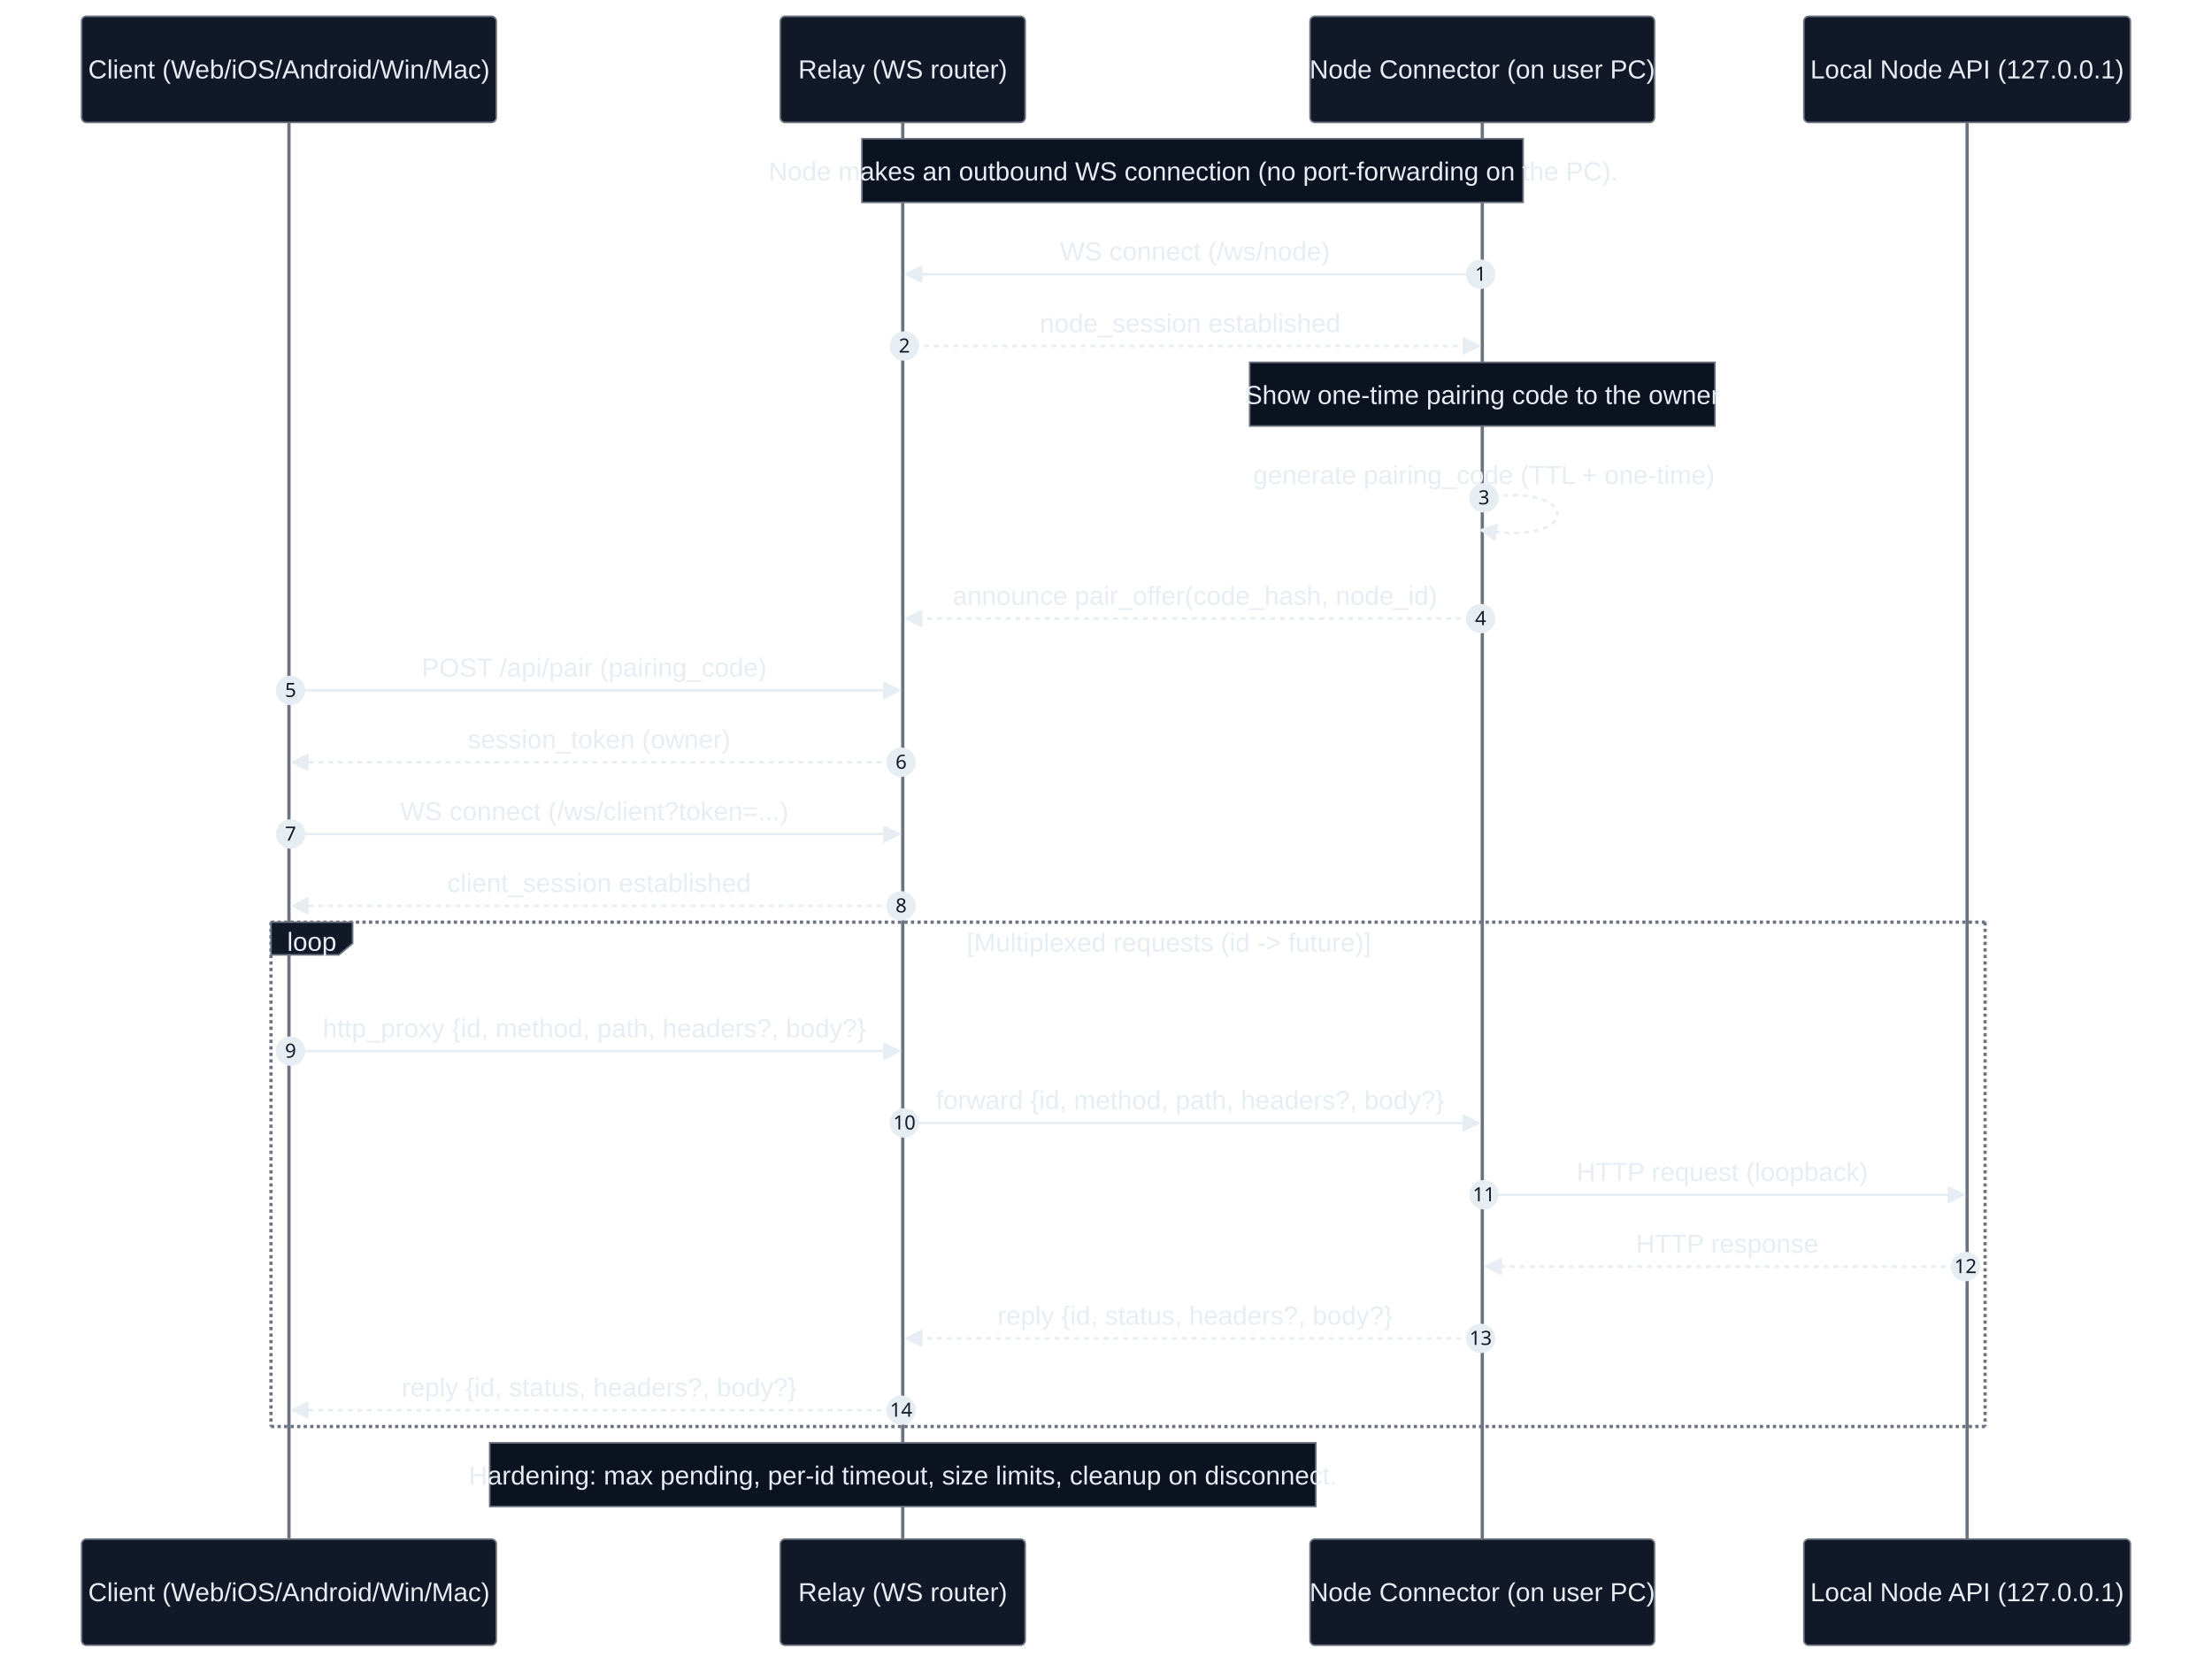
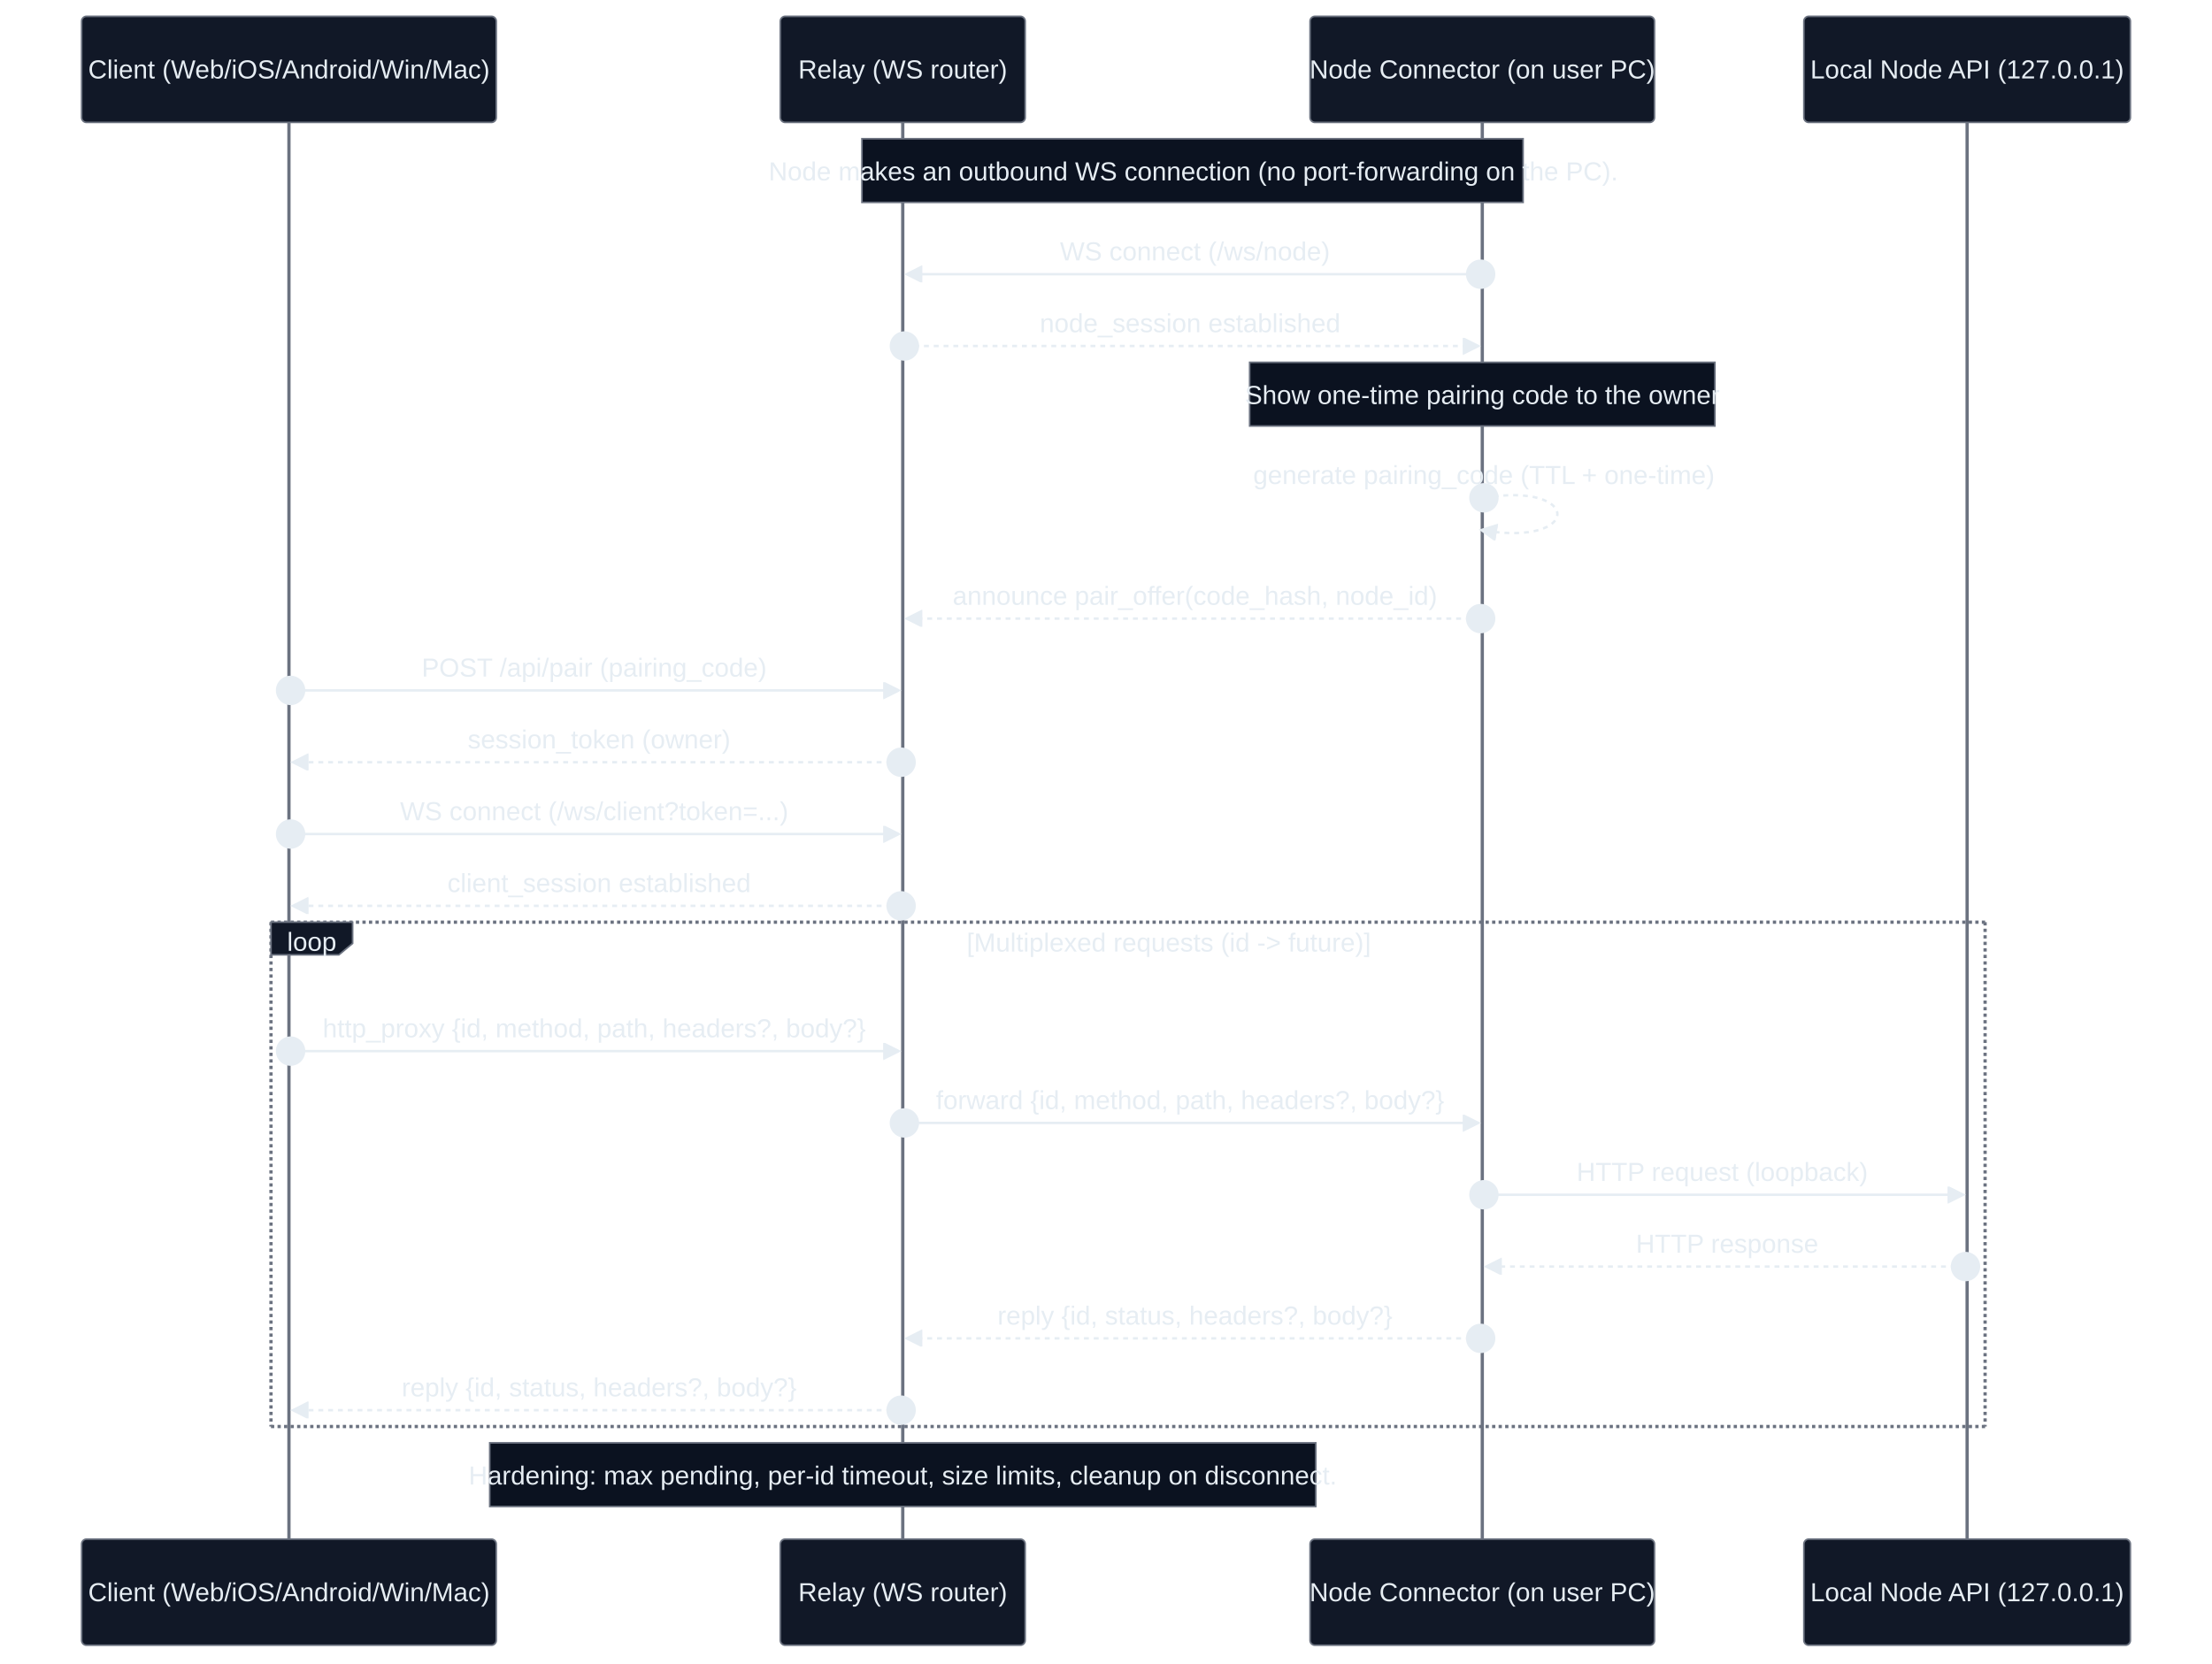
<svg xmlns="http://www.w3.org/2000/svg" aria-roledescription="sequence" role="graphics-document document" viewBox="-50 -10 1355 1019" style="max-width: 1355px; background-color: transparent;" width="100%" id="my-svg">
  <g>
    <rect class="actor actor-bottom" ry="3" rx="3" name="A" height="65" width="200" stroke="#666" fill="#eaeaea" y="933" x="1055" />
    <text style="text-anchor: middle; font-size: 16px; font-weight: 400;" class="actor" alignment-baseline="central" dominant-baseline="central" y="965.5" x="1155">
      <tspan dy="0" x="1155">Local Node API (127.0.0.1)</tspan>
    </text>
  </g>
  <g>
    <rect class="actor actor-bottom" ry="3" rx="3" name="N" height="65" width="211" stroke="#666" fill="#eaeaea" y="933" x="752.5" />
    <text style="text-anchor: middle; font-size: 16px; font-weight: 400;" class="actor" alignment-baseline="central" dominant-baseline="central" y="965.5" x="858">
      <tspan dy="0" x="858">Node Connector (on user PC)</tspan>
    </text>
  </g>
  <g>
    <rect class="actor actor-bottom" ry="3" rx="3" name="R" height="65" width="150" stroke="#666" fill="#eaeaea" y="933" x="428" />
    <text style="text-anchor: middle; font-size: 16px; font-weight: 400;" class="actor" alignment-baseline="central" dominant-baseline="central" y="965.5" x="503">
      <tspan dy="0" x="503">Relay (WS router)</tspan>
    </text>
  </g>
  <g>
    <rect class="actor actor-bottom" ry="3" rx="3" name="C" height="65" width="254" stroke="#666" fill="#eaeaea" y="933" x="0" />
    <text style="text-anchor: middle; font-size: 16px; font-weight: 400;" class="actor" alignment-baseline="central" dominant-baseline="central" y="965.5" x="127">
      <tspan dy="0" x="127">Client (Web/iOS/Android/Win/Mac)</tspan>
    </text>
  </g>
  <g>
    <line stroke="#999" stroke-width="0.5px" class="200" y2="933" x2="1155" y1="5" x1="1155" id="actor3" />
    <g id="root-3">
      <rect class="actor actor-top" ry="3" rx="3" name="A" height="65" width="200" stroke="#666" fill="#eaeaea" y="0" x="1055" />
      <text style="text-anchor: middle; font-size: 16px; font-weight: 400;" class="actor" alignment-baseline="central" dominant-baseline="central" y="32.5" x="1155">
        <tspan dy="0" x="1155">Local Node API (127.0.0.1)</tspan>
      </text>
    </g>
  </g>
  <g>
    <line stroke="#999" stroke-width="0.5px" class="200" y2="933" x2="858" y1="5" x1="858" id="actor2" />
    <g id="root-2">
      <rect class="actor actor-top" ry="3" rx="3" name="N" height="65" width="211" stroke="#666" fill="#eaeaea" y="0" x="752.5" />
      <text style="text-anchor: middle; font-size: 16px; font-weight: 400;" class="actor" alignment-baseline="central" dominant-baseline="central" y="32.5" x="858">
        <tspan dy="0" x="858">Node Connector (on user PC)</tspan>
      </text>
    </g>
  </g>
  <g>
    <line stroke="#999" stroke-width="0.5px" class="200" y2="933" x2="503" y1="5" x1="503" id="actor1" />
    <g id="root-1">
      <rect class="actor actor-top" ry="3" rx="3" name="R" height="65" width="150" stroke="#666" fill="#eaeaea" y="0" x="428" />
      <text style="text-anchor: middle; font-size: 16px; font-weight: 400;" class="actor" alignment-baseline="central" dominant-baseline="central" y="32.5" x="503">
        <tspan dy="0" x="503">Relay (WS router)</tspan>
      </text>
    </g>
  </g>
  <g>
    <line stroke="#999" stroke-width="0.5px" class="200" y2="933" x2="127" y1="5" x1="127" id="actor0" />
    <g id="root-0">
      <rect class="actor actor-top" ry="3" rx="3" name="C" height="65" width="254" stroke="#666" fill="#eaeaea" y="0" x="0" />
      <text style="text-anchor: middle; font-size: 16px; font-weight: 400;" class="actor" alignment-baseline="central" dominant-baseline="central" y="32.5" x="127">
        <tspan dy="0" x="127">Client (Web/iOS/Android/Win/Mac)</tspan>
      </text>
    </g>
  </g>
-   <style>#my-svg{font-family:"trebuchet ms",verdana,arial,sans-serif;font-size:22px;fill:#e6edf3;}#my-svg .error-icon{fill:hsl(40.909, 39.286%, 15.98%);}#my-svg .error-text{fill:rgb(198.241, 208.429, 230.259);stroke:rgb(198.241, 208.429, 230.259);}#my-svg .edge-thickness-normal{stroke-width:2px;}#my-svg .edge-thickness-thick{stroke-width:3.5px;}#my-svg .edge-pattern-solid{stroke-dasharray:0;}#my-svg .edge-pattern-dashed{stroke-dasharray:3;}#my-svg .edge-pattern-dotted{stroke-dasharray:2;}#my-svg .marker{fill:#9ca3af;stroke:#9ca3af;}#my-svg .marker.cross{stroke:#9ca3af;}#my-svg svg{font-family:"trebuchet ms",verdana,arial,sans-serif;font-size:22px;}#my-svg .actor{stroke:#6b7280;fill:#111827;}#my-svg text.actor&gt;tspan{fill:#e6edf3;stroke:none;}#my-svg .actor-line{stroke:grey;}#my-svg .messageLine0{stroke-width:1.5;stroke-dasharray:none;stroke:#e6edf3;}#my-svg .messageLine1{stroke-width:1.5;stroke-dasharray:2,2;stroke:#e6edf3;}#my-svg #arrowhead path{fill:#e6edf3;stroke:#e6edf3;}#my-svg .sequenceNumber{fill:#111827;}#my-svg #sequencenumber{fill:#e6edf3;}#my-svg #crosshead path{fill:#e6edf3;stroke:#e6edf3;}#my-svg .messageText{fill:#e6edf3;stroke:none;}#my-svg .labelBox{stroke:#6b7280;fill:#111827;}#my-svg .labelText,#my-svg .labelText&gt;tspan{fill:#e6edf3;stroke:none;}#my-svg .loopText,#my-svg .loopText&gt;tspan{fill:#e6edf3;stroke:none;}#my-svg .loopLine{stroke-width:2px;stroke-dasharray:2,2;stroke:#6b7280;fill:#6b7280;}#my-svg .note{stroke:#6b7280;fill:#0b1220;}#my-svg .noteText,#my-svg .noteText&gt;tspan{fill:#e6edf3;stroke:none;}#my-svg .activation0{fill:#1f2937;stroke:#6b7280;}#my-svg .activation1{fill:#1f2937;stroke:#6b7280;}#my-svg .activation2{fill:#1f2937;stroke:#6b7280;}#my-svg .actorPopupMenu{position:absolute;}#my-svg .actorPopupMenuPanel{position:absolute;fill:#111827;box-shadow:0px 8px 16px 0px rgba(0,0,0,0.2);filter:drop-shadow(3px 5px 2px rgb(0 0 0 / 0.4));}#my-svg .actor-man line{stroke:#6b7280;fill:#111827;}#my-svg .actor-man circle,#my-svg line{stroke:#6b7280;fill:#111827;stroke-width:2px;}#my-svg :root{--mermaid-font-family:"trebuchet ms",verdana,arial,sans-serif;}</style>
+   <style>#my-svg{font-family:"trebuchet ms",verdana,arial,sans-serif;font-size:22px;fill:#e6edf3;}#my-svg .error-icon{fill:hsl(40.909, 39.286%, 15.98%);}#my-svg .error-text{fill:rgb(198.241, 208.429, 230.259);stroke:rgb(198.241, 208.429, 230.259);}#my-svg .edge-thickness-normal{stroke-width:2px;}#my-svg .edge-thickness-thick{stroke-width:3.5px;}#my-svg .edge-pattern-solid{stroke-dasharray:0;}#my-svg .edge-pattern-dashed{stroke-dasharray:3;}#my-svg .edge-pattern-dotted{stroke-dasharray:2;}#my-svg .marker{fill:#9ca3af;stroke:#9ca3af;}#my-svg .marker.cross{stroke:#9ca3af;}#my-svg svg{font-family:"trebuchet ms",verdana,arial,sans-serif;font-size:22px;}#my-svg .actor{stroke:#6b7280;fill:#111827;}#my-svg text.actor&gt;tspan{fill:#e6edf3;stroke:none;}#my-svg .actor-line{stroke:grey;}#my-svg .messageLine0{stroke-width:1.5;stroke-dasharray:none;stroke:#e6edf3;}#my-svg .messageLine1{stroke-width:1.5;stroke-dasharray:2,2;stroke:#e6edf3;}#my-svg #arrowhead path{fill:#e6edf3;stroke:#e6edf3;}#my-svg .sequenceNumber{fill:#e6edf3;}#my-svg #sequencenumber{fill:#e6edf3;}#my-svg #crosshead path{fill:#e6edf3;stroke:#e6edf3;}#my-svg .messageText{fill:#e6edf3;stroke:none;}#my-svg .labelBox{stroke:#6b7280;fill:#111827;}#my-svg .labelText,#my-svg .labelText&gt;tspan{fill:#e6edf3;stroke:none;}#my-svg .loopText,#my-svg .loopText&gt;tspan{fill:#e6edf3;stroke:none;}#my-svg .loopLine{stroke-width:2px;stroke-dasharray:2,2;stroke:#6b7280;fill:#6b7280;}#my-svg .note{stroke:#6b7280;fill:#0b1220;}#my-svg .noteText,#my-svg .noteText&gt;tspan{fill:#e6edf3;stroke:none;}#my-svg .activation0{fill:#1f2937;stroke:#6b7280;}#my-svg .activation1{fill:#1f2937;stroke:#6b7280;}#my-svg .activation2{fill:#1f2937;stroke:#6b7280;}#my-svg .actorPopupMenu{position:absolute;}#my-svg .actorPopupMenuPanel{position:absolute;fill:#111827;box-shadow:0px 8px 16px 0px rgba(0,0,0,0.2);filter:drop-shadow(3px 5px 2px rgb(0 0 0 / 0.4));}#my-svg .actor-man line{stroke:#6b7280;fill:#111827;}#my-svg .actor-man circle,#my-svg line{stroke:#6b7280;fill:#111827;stroke-width:2px;}#my-svg :root{--mermaid-font-family:"trebuchet ms",verdana,arial,sans-serif;}</style>
  <g />
  <defs>
    <symbol height="24" width="24" id="computer">
      <path d="M2 2v13h20v-13h-20zm18 11h-16v-9h16v9zm-10.228 6l.466-1h3.524l.467 1h-4.457zm14.228 3h-24l2-6h2.104l-1.33 4h18.45l-1.297-4h2.073l2 6zm-5-10h-14v-7h14v7z" transform="scale(.5)" />
    </symbol>
  </defs>
  <defs>
    <symbol clip-rule="evenodd" fill-rule="evenodd" id="database">
      <path d="M12.258.001l.256.004.255.005.253.008.251.01.249.012.247.015.246.016.242.019.241.02.239.023.236.024.233.027.231.028.229.031.225.032.223.034.22.036.217.038.214.04.211.041.208.043.205.045.201.046.198.048.194.05.191.051.187.053.183.054.18.056.175.057.172.059.168.06.163.061.16.063.155.064.15.066.074.033.073.033.071.034.07.034.069.035.068.035.067.035.066.035.064.036.064.036.062.036.06.036.06.037.058.037.058.037.055.038.055.038.053.038.052.038.051.039.05.039.048.039.047.039.045.04.044.04.043.04.041.04.04.041.039.041.037.041.036.041.034.041.033.042.032.042.03.042.029.042.027.042.026.043.024.043.023.043.021.043.02.043.018.044.017.043.015.044.013.044.012.044.011.045.009.044.007.045.006.045.004.045.002.045.001.045v17l-.001.045-.002.045-.004.045-.006.045-.007.045-.009.044-.011.045-.012.044-.013.044-.015.044-.017.043-.018.044-.02.043-.021.043-.023.043-.024.043-.026.043-.027.042-.029.042-.03.042-.032.042-.033.042-.034.041-.036.041-.037.041-.039.041-.04.041-.041.04-.043.04-.044.04-.045.04-.047.039-.048.039-.05.039-.051.039-.052.038-.053.038-.055.038-.055.038-.058.037-.058.037-.06.037-.06.036-.062.036-.064.036-.064.036-.066.035-.067.035-.068.035-.069.035-.07.034-.071.034-.073.033-.074.033-.15.066-.155.064-.16.063-.163.061-.168.06-.172.059-.175.057-.18.056-.183.054-.187.053-.191.051-.194.05-.198.048-.201.046-.205.045-.208.043-.211.041-.214.04-.217.038-.22.036-.223.034-.225.032-.229.031-.231.028-.233.027-.236.024-.239.023-.241.02-.242.019-.246.016-.247.015-.249.012-.251.01-.253.008-.255.005-.256.004-.258.001-.258-.001-.256-.004-.255-.005-.253-.008-.251-.01-.249-.012-.247-.015-.245-.016-.243-.019-.241-.02-.238-.023-.236-.024-.234-.027-.231-.028-.228-.031-.226-.032-.223-.034-.22-.036-.217-.038-.214-.04-.211-.041-.208-.043-.204-.045-.201-.046-.198-.048-.195-.05-.19-.051-.187-.053-.184-.054-.179-.056-.176-.057-.172-.059-.167-.06-.164-.061-.159-.063-.155-.064-.151-.066-.074-.033-.072-.033-.072-.034-.07-.034-.069-.035-.068-.035-.067-.035-.066-.035-.064-.036-.063-.036-.062-.036-.061-.036-.06-.037-.058-.037-.057-.037-.056-.038-.055-.038-.053-.038-.052-.038-.051-.039-.049-.039-.049-.039-.046-.039-.046-.04-.044-.04-.043-.04-.041-.04-.04-.041-.039-.041-.037-.041-.036-.041-.034-.041-.033-.042-.032-.042-.03-.042-.029-.042-.027-.042-.026-.043-.024-.043-.023-.043-.021-.043-.02-.043-.018-.044-.017-.043-.015-.044-.013-.044-.012-.044-.011-.045-.009-.044-.007-.045-.006-.045-.004-.045-.002-.045-.001-.045v-17l.001-.045.002-.045.004-.045.006-.045.007-.045.009-.044.011-.045.012-.044.013-.044.015-.044.017-.043.018-.044.02-.043.021-.043.023-.043.024-.043.026-.043.027-.042.029-.042.03-.042.032-.042.033-.042.034-.041.036-.041.037-.041.039-.041.04-.041.041-.04.043-.04.044-.04.046-.04.046-.039.049-.039.049-.039.051-.039.052-.038.053-.038.055-.038.056-.038.057-.037.058-.037.06-.037.061-.036.062-.036.063-.036.064-.036.066-.035.067-.035.068-.035.069-.035.07-.034.072-.034.072-.033.074-.033.151-.066.155-.064.159-.063.164-.061.167-.06.172-.059.176-.057.179-.056.184-.054.187-.053.19-.051.195-.05.198-.048.201-.046.204-.045.208-.043.211-.041.214-.04.217-.038.22-.036.223-.034.226-.032.228-.031.231-.028.234-.027.236-.024.238-.023.241-.02.243-.019.245-.016.247-.015.249-.012.251-.01.253-.008.255-.005.256-.004.258-.001.258.001zm-9.258 20.499v.01l.001.021.003.021.004.022.005.021.006.022.007.022.009.023.01.022.011.023.012.023.013.023.015.023.016.024.017.023.018.024.019.024.021.024.022.025.023.024.024.025.052.049.056.05.061.051.066.051.07.051.075.051.079.052.084.052.088.052.092.052.097.052.102.051.105.052.11.052.114.051.119.051.123.051.127.05.131.05.135.05.139.048.144.049.147.047.152.047.155.047.16.045.163.045.167.043.171.043.176.041.178.041.183.039.187.039.19.037.194.035.197.035.202.033.204.031.209.03.212.029.216.027.219.025.222.024.226.021.23.02.233.018.236.016.24.015.243.012.246.01.249.008.253.005.256.004.259.001.26-.001.257-.004.254-.005.25-.008.247-.011.244-.012.241-.014.237-.016.233-.018.231-.021.226-.021.224-.024.22-.026.216-.027.212-.028.21-.031.205-.031.202-.034.198-.034.194-.036.191-.037.187-.039.183-.04.179-.04.175-.042.172-.043.168-.044.163-.045.16-.046.155-.046.152-.047.148-.048.143-.049.139-.049.136-.05.131-.05.126-.05.123-.051.118-.052.114-.051.11-.052.106-.052.101-.052.096-.052.092-.052.088-.053.083-.051.079-.052.074-.052.07-.051.065-.051.06-.051.056-.05.051-.05.023-.024.023-.025.021-.024.02-.024.019-.024.018-.024.017-.024.015-.023.014-.024.013-.023.012-.023.01-.023.01-.022.008-.022.006-.022.006-.022.004-.022.004-.021.001-.021.001-.021v-4.127l-.077.055-.08.053-.083.054-.085.053-.087.052-.09.052-.093.051-.095.05-.097.05-.1.049-.102.049-.105.048-.106.047-.109.047-.111.046-.114.045-.115.045-.118.044-.12.043-.122.042-.124.042-.126.041-.128.04-.13.04-.132.038-.134.038-.135.037-.138.037-.139.035-.142.035-.143.034-.144.033-.147.032-.148.031-.15.03-.151.03-.153.029-.154.027-.156.027-.158.026-.159.025-.161.024-.162.023-.163.022-.165.021-.166.02-.167.019-.169.018-.169.017-.171.016-.173.015-.173.014-.175.013-.175.012-.177.011-.178.01-.179.008-.179.008-.181.006-.182.005-.182.004-.184.003-.184.002h-.37l-.184-.002-.184-.003-.182-.004-.182-.005-.181-.006-.179-.008-.179-.008-.178-.01-.176-.011-.176-.012-.175-.013-.173-.014-.172-.015-.171-.016-.17-.017-.169-.018-.167-.019-.166-.02-.165-.021-.163-.022-.162-.023-.161-.024-.159-.025-.157-.026-.156-.027-.155-.027-.153-.029-.151-.03-.15-.03-.148-.031-.146-.032-.145-.033-.143-.034-.141-.035-.14-.035-.137-.037-.136-.037-.134-.038-.132-.038-.13-.04-.128-.04-.126-.041-.124-.042-.122-.042-.12-.044-.117-.043-.116-.045-.113-.045-.112-.046-.109-.047-.106-.047-.105-.048-.102-.049-.1-.049-.097-.05-.095-.05-.093-.052-.09-.051-.087-.052-.085-.053-.083-.054-.08-.054-.077-.054v4.127zm0-5.654v.011l.001.021.003.021.004.021.005.022.006.022.007.022.009.022.01.022.011.023.012.023.013.023.015.024.016.023.017.024.018.024.019.024.021.024.022.024.023.025.024.024.052.05.056.05.061.05.066.051.07.051.075.052.079.051.084.052.088.052.092.052.097.052.102.052.105.052.11.051.114.051.119.052.123.05.127.051.131.05.135.049.139.049.144.048.147.048.152.047.155.046.16.045.163.045.167.044.171.042.176.042.178.04.183.04.187.038.19.037.194.036.197.034.202.033.204.032.209.03.212.028.216.027.219.025.222.024.226.022.23.02.233.018.236.016.24.014.243.012.246.01.249.008.253.006.256.003.259.001.26-.001.257-.003.254-.006.25-.008.247-.01.244-.012.241-.015.237-.016.233-.018.231-.02.226-.022.224-.024.22-.025.216-.027.212-.029.21-.03.205-.032.202-.033.198-.035.194-.036.191-.037.187-.039.183-.039.179-.041.175-.042.172-.043.168-.044.163-.045.16-.045.155-.047.152-.047.148-.048.143-.048.139-.05.136-.049.131-.05.126-.051.123-.051.118-.051.114-.052.11-.052.106-.052.101-.052.096-.052.092-.052.088-.052.083-.052.079-.052.074-.051.07-.052.065-.051.06-.05.056-.051.051-.049.023-.025.023-.024.021-.025.02-.024.019-.024.018-.024.017-.024.015-.023.014-.023.013-.024.012-.022.01-.023.01-.023.008-.022.006-.022.006-.022.004-.021.004-.022.001-.021.001-.021v-4.139l-.077.054-.08.054-.083.054-.085.052-.087.053-.09.051-.093.051-.095.051-.097.05-.1.049-.102.049-.105.048-.106.047-.109.047-.111.046-.114.045-.115.044-.118.044-.12.044-.122.042-.124.042-.126.041-.128.04-.13.039-.132.039-.134.038-.135.037-.138.036-.139.036-.142.035-.143.033-.144.033-.147.033-.148.031-.15.03-.151.03-.153.028-.154.028-.156.027-.158.026-.159.025-.161.024-.162.023-.163.022-.165.021-.166.02-.167.019-.169.018-.169.017-.171.016-.173.015-.173.014-.175.013-.175.012-.177.011-.178.009-.179.009-.179.007-.181.007-.182.005-.182.004-.184.003-.184.002h-.37l-.184-.002-.184-.003-.182-.004-.182-.005-.181-.007-.179-.007-.179-.009-.178-.009-.176-.011-.176-.012-.175-.013-.173-.014-.172-.015-.171-.016-.17-.017-.169-.018-.167-.019-.166-.02-.165-.021-.163-.022-.162-.023-.161-.024-.159-.025-.157-.026-.156-.027-.155-.028-.153-.028-.151-.03-.15-.03-.148-.031-.146-.033-.145-.033-.143-.033-.141-.035-.14-.036-.137-.036-.136-.037-.134-.038-.132-.039-.13-.039-.128-.04-.126-.041-.124-.042-.122-.043-.12-.043-.117-.044-.116-.044-.113-.046-.112-.046-.109-.046-.106-.047-.105-.048-.102-.049-.1-.049-.097-.05-.095-.051-.093-.051-.09-.051-.087-.053-.085-.052-.083-.054-.08-.054-.077-.054v4.139zm0-5.666v.011l.001.02.003.022.004.021.005.022.006.021.007.022.009.023.01.022.011.023.012.023.013.023.015.023.016.024.017.024.018.023.019.024.021.025.022.024.023.024.024.025.052.05.056.05.061.05.066.051.07.051.075.052.079.051.084.052.088.052.092.052.097.052.102.052.105.051.11.052.114.051.119.051.123.051.127.05.131.05.135.05.139.049.144.048.147.048.152.047.155.046.16.045.163.045.167.043.171.043.176.042.178.04.183.04.187.038.19.037.194.036.197.034.202.033.204.032.209.03.212.028.216.027.219.025.222.024.226.021.23.02.233.018.236.017.24.014.243.012.246.01.249.008.253.006.256.003.259.001.26-.001.257-.003.254-.006.25-.008.247-.01.244-.013.241-.014.237-.016.233-.018.231-.02.226-.022.224-.024.22-.025.216-.027.212-.029.21-.03.205-.032.202-.033.198-.035.194-.036.191-.037.187-.039.183-.039.179-.041.175-.042.172-.043.168-.044.163-.045.16-.045.155-.047.152-.047.148-.048.143-.049.139-.049.136-.049.131-.051.126-.05.123-.051.118-.052.114-.051.11-.052.106-.052.101-.052.096-.052.092-.052.088-.052.083-.052.079-.052.074-.052.07-.051.065-.051.06-.051.056-.05.051-.049.023-.025.023-.025.021-.024.02-.024.019-.024.018-.024.017-.024.015-.023.014-.024.013-.023.012-.023.01-.022.01-.023.008-.022.006-.022.006-.022.004-.022.004-.021.001-.021.001-.021v-4.153l-.077.054-.08.054-.083.053-.085.053-.087.053-.09.051-.093.051-.095.051-.097.05-.1.049-.102.048-.105.048-.106.048-.109.046-.111.046-.114.046-.115.044-.118.044-.12.043-.122.043-.124.042-.126.041-.128.04-.13.039-.132.039-.134.038-.135.037-.138.036-.139.036-.142.034-.143.034-.144.033-.147.032-.148.032-.15.03-.151.03-.153.028-.154.028-.156.027-.158.026-.159.024-.161.024-.162.023-.163.023-.165.021-.166.02-.167.019-.169.018-.169.017-.171.016-.173.015-.173.014-.175.013-.175.012-.177.01-.178.01-.179.009-.179.007-.181.006-.182.006-.182.004-.184.003-.184.001-.185.001-.185-.001-.184-.001-.184-.003-.182-.004-.182-.006-.181-.006-.179-.007-.179-.009-.178-.01-.176-.01-.176-.012-.175-.013-.173-.014-.172-.015-.171-.016-.17-.017-.169-.018-.167-.019-.166-.02-.165-.021-.163-.023-.162-.023-.161-.024-.159-.024-.157-.026-.156-.027-.155-.028-.153-.028-.151-.03-.15-.03-.148-.032-.146-.032-.145-.033-.143-.034-.141-.034-.14-.036-.137-.036-.136-.037-.134-.038-.132-.039-.13-.039-.128-.041-.126-.041-.124-.041-.122-.043-.12-.043-.117-.044-.116-.044-.113-.046-.112-.046-.109-.046-.106-.048-.105-.048-.102-.048-.1-.05-.097-.049-.095-.051-.093-.051-.09-.052-.087-.052-.085-.053-.083-.053-.08-.054-.077-.054v4.153zm8.74-8.179l-.257.004-.254.005-.25.008-.247.011-.244.012-.241.014-.237.016-.233.018-.231.021-.226.022-.224.023-.22.026-.216.027-.212.028-.21.031-.205.032-.202.033-.198.034-.194.036-.191.038-.187.038-.183.04-.179.041-.175.042-.172.043-.168.043-.163.045-.16.046-.155.046-.152.048-.148.048-.143.048-.139.049-.136.05-.131.05-.126.051-.123.051-.118.051-.114.052-.11.052-.106.052-.101.052-.096.052-.092.052-.088.052-.083.052-.079.052-.074.051-.07.052-.065.051-.06.05-.056.05-.051.05-.023.025-.023.024-.021.024-.02.025-.019.024-.018.024-.017.023-.015.024-.014.023-.013.023-.012.023-.01.023-.01.022-.008.022-.006.023-.006.021-.004.022-.004.021-.001.021-.001.021.001.021.001.021.004.021.004.022.006.021.006.023.008.022.01.022.01.023.012.023.013.023.014.023.015.024.017.023.018.024.019.024.02.025.021.024.023.024.023.025.051.05.056.05.06.05.065.051.07.052.074.051.079.052.083.052.088.052.092.052.096.052.101.052.106.052.11.052.114.052.118.051.123.051.126.051.131.05.136.05.139.049.143.048.148.048.152.048.155.046.16.046.163.045.168.043.172.043.175.042.179.041.183.04.187.038.191.038.194.036.198.034.202.033.205.032.21.031.212.028.216.027.22.026.224.023.226.022.231.021.233.018.237.016.241.014.244.012.247.011.25.008.254.005.257.004.26.001.26-.001.257-.004.254-.005.25-.008.247-.011.244-.012.241-.014.237-.016.233-.018.231-.021.226-.022.224-.023.22-.026.216-.027.212-.028.21-.031.205-.032.202-.033.198-.034.194-.036.191-.038.187-.038.183-.04.179-.041.175-.042.172-.043.168-.043.163-.045.16-.046.155-.046.152-.048.148-.048.143-.048.139-.049.136-.05.131-.05.126-.051.123-.051.118-.051.114-.052.11-.052.106-.052.101-.052.096-.052.092-.052.088-.052.083-.052.079-.052.074-.051.07-.052.065-.051.06-.05.056-.05.051-.05.023-.025.023-.024.021-.024.02-.025.019-.024.018-.024.017-.023.015-.024.014-.023.013-.023.012-.023.01-.023.01-.022.008-.022.006-.023.006-.021.004-.022.004-.021.001-.021.001-.021-.001-.021-.001-.021-.004-.021-.004-.022-.006-.021-.006-.023-.008-.022-.01-.022-.01-.023-.012-.023-.013-.023-.014-.023-.015-.024-.017-.023-.018-.024-.019-.024-.02-.025-.021-.024-.023-.024-.023-.025-.051-.05-.056-.05-.06-.05-.065-.051-.07-.052-.074-.051-.079-.052-.083-.052-.088-.052-.092-.052-.096-.052-.101-.052-.106-.052-.11-.052-.114-.052-.118-.051-.123-.051-.126-.051-.131-.05-.136-.05-.139-.049-.143-.048-.148-.048-.152-.048-.155-.046-.16-.046-.163-.045-.168-.043-.172-.043-.175-.042-.179-.041-.183-.04-.187-.038-.191-.038-.194-.036-.198-.034-.202-.033-.205-.032-.21-.031-.212-.028-.216-.027-.22-.026-.224-.023-.226-.022-.231-.021-.233-.018-.237-.016-.241-.014-.244-.012-.247-.011-.25-.008-.254-.005-.257-.004-.26-.001-.26.001z" transform="scale(.5)" />
    </symbol>
  </defs>
  <defs>
    <symbol height="24" width="24" id="clock">
      <path d="M12 2c5.514 0 10 4.486 10 10s-4.486 10-10 10-10-4.486-10-10 4.486-10 10-10zm0-2c-6.627 0-12 5.373-12 12s5.373 12 12 12 12-5.373 12-12-5.373-12-12-12zm5.848 12.459c.202.038.202.333.001.372-1.907.361-6.045 1.111-6.547 1.111-.719 0-1.301-.582-1.301-1.301 0-.512.77-5.447 1.125-7.445.034-.192.312-.181.343.014l.985 6.238 5.394 1.011z" transform="scale(.5)" />
    </symbol>
  </defs>
  <defs>
    <marker orient="auto" markerHeight="12" markerWidth="12" markerUnits="userSpaceOnUse" refY="5" refX="7.9" id="arrowhead">
      <path d="M 0 0 L 10 5 L 0 10 z" />
    </marker>
  </defs>
  <defs>
    <marker refY="4.5" refX="4" orient="auto" markerHeight="8" markerWidth="15" id="crosshead">
      <path style="stroke-dasharray: 0, 0;" d="M 1,2 L 6,7 M 6,2 L 1,7" stroke-width="1pt" stroke="#000000" fill="none" />
    </marker>
  </defs>
  <defs>
    <marker orient="auto" markerHeight="28" markerWidth="20" refY="7" refX="15.5" id="filled-head">
      <path d="M 18,7 L9,13 L14,7 L9,1 Z" />
    </marker>
  </defs>
  <defs>
    <marker orient="auto" markerHeight="40" markerWidth="60" refY="15" refX="15" id="sequencenumber">
      <circle r="6" cy="15" cx="15" />
    </marker>
  </defs>
  <g>
    <rect class="note" ry="0" rx="0" height="39" width="405" stroke="#666" fill="#EDF2AE" y="75" x="478" />
    <text style="font-size: 16px; font-weight: 400;" dy="1em" class="noteText" alignment-baseline="middle" dominant-baseline="middle" text-anchor="middle" y="80" x="681">
      <tspan x="681">Node makes an outbound WS connection (no port-forwarding on the PC).</tspan>
    </text>
  </g>
  <g>
    <rect class="note" ry="0" rx="0" height="39" width="285" stroke="#666" fill="#EDF2AE" y="212" x="715.5" />
    <text style="font-size: 16px; font-weight: 400;" dy="1em" class="noteText" alignment-baseline="middle" dominant-baseline="middle" text-anchor="middle" y="217" x="858">
      <tspan x="858">Show one-time pairing code to the owner</tspan>
    </text>
  </g>
  <g>
    <line class="loopLine" y2="555" x2="1166" y1="555" x1="116" />
    <line class="loopLine" y2="864" x2="1166" y1="555" x1="1166" />
    <line class="loopLine" y2="864" x2="1166" y1="864" x1="116" />
    <line class="loopLine" y2="864" x2="116" y1="555" x1="116" />
    <polygon class="labelBox" points="116,555 166,555 166,568 157.6,575 116,575" />
    <text style="font-size: 16px; font-weight: 400;" class="labelText" alignment-baseline="middle" dominant-baseline="middle" text-anchor="middle" y="568" x="141">loop</text>
    <text style="font-size: 16px; font-weight: 400;" class="loopText" text-anchor="middle" y="573" x="666">
      <tspan x="666">[Multiplexed requests (id -&gt; future)]</tspan>
    </text>
  </g>
  <g>
    <rect class="note" ry="0" rx="0" height="39" width="506" stroke="#666" fill="#EDF2AE" y="874" x="250" />
    <text style="font-size: 16px; font-weight: 400;" dy="1em" class="noteText" alignment-baseline="middle" dominant-baseline="middle" text-anchor="middle" y="879" x="503">
      <tspan x="503">Hardening: max pending, per-id timeout, size limits, cleanup on disconnect.</tspan>
    </text>
  </g>
  <text style="font-size: 16px; font-weight: 400;" dy="1em" class="messageText" alignment-baseline="middle" dominant-baseline="middle" text-anchor="middle" y="129" x="682">WS connect (/ws/node)</text>
  <line style="fill: none;" marker-start="url(#sequencenumber)" marker-end="url(#arrowhead)" stroke="none" stroke-width="2" class="messageLine0" y2="158" x2="507" y1="158" x1="857" />
  <text class="sequenceNumber" text-anchor="middle" font-size="12px" font-family="sans-serif" y="162" x="857">1</text>
  <text style="font-size: 16px; font-weight: 400;" dy="1em" class="messageText" alignment-baseline="middle" dominant-baseline="middle" text-anchor="middle" y="173" x="679">node_session established</text>
  <line style="stroke-dasharray: 3, 3; fill: none;" marker-start="url(#sequencenumber)" marker-end="url(#arrowhead)" stroke="none" stroke-width="2" class="messageLine1" y2="202" x2="854" y1="202" x1="504" />
  <text class="sequenceNumber" text-anchor="middle" font-size="12px" font-family="sans-serif" y="206" x="504">2</text>
  <text style="font-size: 16px; font-weight: 400;" dy="1em" class="messageText" alignment-baseline="middle" dominant-baseline="middle" text-anchor="middle" y="266" x="859">generate pairing_code (TTL + one-time)</text>
  <path style="stroke-dasharray: 3, 3; fill: none;" marker-start="url(#sequencenumber)" marker-end="url(#arrowhead)" stroke="none" stroke-width="2" class="messageLine1" d="M 859,295 C 919,285 919,325 859,315" />
  <text class="sequenceNumber" text-anchor="middle" font-size="12px" font-family="sans-serif" y="299" x="859">3</text>
  <text style="font-size: 16px; font-weight: 400;" dy="1em" class="messageText" alignment-baseline="middle" dominant-baseline="middle" text-anchor="middle" y="340" x="682">announce pair_offer(code_hash, node_id)</text>
  <line style="stroke-dasharray: 3, 3; fill: none;" marker-start="url(#sequencenumber)" marker-end="url(#arrowhead)" stroke="none" stroke-width="2" class="messageLine1" y2="369" x2="507" y1="369" x1="857" />
  <text class="sequenceNumber" text-anchor="middle" font-size="12px" font-family="sans-serif" y="373" x="857">4</text>
  <text style="font-size: 16px; font-weight: 400;" dy="1em" class="messageText" alignment-baseline="middle" dominant-baseline="middle" text-anchor="middle" y="384" x="314">POST /api/pair (pairing_code)</text>
  <line style="fill: none;" marker-start="url(#sequencenumber)" marker-end="url(#arrowhead)" stroke="none" stroke-width="2" class="messageLine0" y2="413" x2="499" y1="413" x1="128" />
  <text class="sequenceNumber" text-anchor="middle" font-size="12px" font-family="sans-serif" y="417" x="128">5</text>
  <text style="font-size: 16px; font-weight: 400;" dy="1em" class="messageText" alignment-baseline="middle" dominant-baseline="middle" text-anchor="middle" y="428" x="317">session_token (owner)</text>
  <line style="stroke-dasharray: 3, 3; fill: none;" marker-start="url(#sequencenumber)" marker-end="url(#arrowhead)" stroke="none" stroke-width="2" class="messageLine1" y2="457" x2="131" y1="457" x1="502" />
  <text class="sequenceNumber" text-anchor="middle" font-size="12px" font-family="sans-serif" y="461" x="502">6</text>
  <text style="font-size: 16px; font-weight: 400;" dy="1em" class="messageText" alignment-baseline="middle" dominant-baseline="middle" text-anchor="middle" y="472" x="314">WS connect (/ws/client?token=...)</text>
  <line style="fill: none;" marker-start="url(#sequencenumber)" marker-end="url(#arrowhead)" stroke="none" stroke-width="2" class="messageLine0" y2="501" x2="499" y1="501" x1="128" />
  <text class="sequenceNumber" text-anchor="middle" font-size="12px" font-family="sans-serif" y="505" x="128">7</text>
  <text style="font-size: 16px; font-weight: 400;" dy="1em" class="messageText" alignment-baseline="middle" dominant-baseline="middle" text-anchor="middle" y="516" x="317">client_session established</text>
  <line style="stroke-dasharray: 3, 3; fill: none;" marker-start="url(#sequencenumber)" marker-end="url(#arrowhead)" stroke="none" stroke-width="2" class="messageLine1" y2="545" x2="131" y1="545" x1="502" />
  <text class="sequenceNumber" text-anchor="middle" font-size="12px" font-family="sans-serif" y="549" x="502">8</text>
  <text style="font-size: 16px; font-weight: 400;" dy="1em" class="messageText" alignment-baseline="middle" dominant-baseline="middle" text-anchor="middle" y="605" x="314">http_proxy {id, method, path, headers?, body?}</text>
  <line style="fill: none;" marker-start="url(#sequencenumber)" marker-end="url(#arrowhead)" stroke="none" stroke-width="2" class="messageLine0" y2="634" x2="499" y1="634" x1="128" />
  <text class="sequenceNumber" text-anchor="middle" font-size="12px" font-family="sans-serif" y="638" x="128">9</text>
  <text style="font-size: 16px; font-weight: 400;" dy="1em" class="messageText" alignment-baseline="middle" dominant-baseline="middle" text-anchor="middle" y="649" x="679">forward {id, method, path, headers?, body?}</text>
  <line style="fill: none;" marker-start="url(#sequencenumber)" marker-end="url(#arrowhead)" stroke="none" stroke-width="2" class="messageLine0" y2="678" x2="854" y1="678" x1="504" />
  <text class="sequenceNumber" text-anchor="middle" font-size="12px" font-family="sans-serif" y="682" x="504">10</text>
  <text style="font-size: 16px; font-weight: 400;" dy="1em" class="messageText" alignment-baseline="middle" dominant-baseline="middle" text-anchor="middle" y="693" x="1005">HTTP request (loopback)</text>
  <line style="fill: none;" marker-start="url(#sequencenumber)" marker-end="url(#arrowhead)" stroke="none" stroke-width="2" class="messageLine0" y2="722" x2="1151" y1="722" x1="859" />
  <text class="sequenceNumber" text-anchor="middle" font-size="12px" font-family="sans-serif" y="726" x="859">11</text>
  <text style="font-size: 16px; font-weight: 400;" dy="1em" class="messageText" alignment-baseline="middle" dominant-baseline="middle" text-anchor="middle" y="737" x="1008">HTTP response</text>
  <line style="stroke-dasharray: 3, 3; fill: none;" marker-start="url(#sequencenumber)" marker-end="url(#arrowhead)" stroke="none" stroke-width="2" class="messageLine1" y2="766" x2="862" y1="766" x1="1154" />
  <text class="sequenceNumber" text-anchor="middle" font-size="12px" font-family="sans-serif" y="770" x="1154">12</text>
  <text style="font-size: 16px; font-weight: 400;" dy="1em" class="messageText" alignment-baseline="middle" dominant-baseline="middle" text-anchor="middle" y="781" x="682">reply {id, status, headers?, body?}</text>
  <line style="stroke-dasharray: 3, 3; fill: none;" marker-start="url(#sequencenumber)" marker-end="url(#arrowhead)" stroke="none" stroke-width="2" class="messageLine1" y2="810" x2="507" y1="810" x1="857" />
  <text class="sequenceNumber" text-anchor="middle" font-size="12px" font-family="sans-serif" y="814" x="857">13</text>
  <text style="font-size: 16px; font-weight: 400;" dy="1em" class="messageText" alignment-baseline="middle" dominant-baseline="middle" text-anchor="middle" y="825" x="317">reply {id, status, headers?, body?}</text>
  <line style="stroke-dasharray: 3, 3; fill: none;" marker-start="url(#sequencenumber)" marker-end="url(#arrowhead)" stroke="none" stroke-width="2" class="messageLine1" y2="854" x2="131" y1="854" x1="502" />
  <text class="sequenceNumber" text-anchor="middle" font-size="12px" font-family="sans-serif" y="858" x="502">14</text>
</svg>
